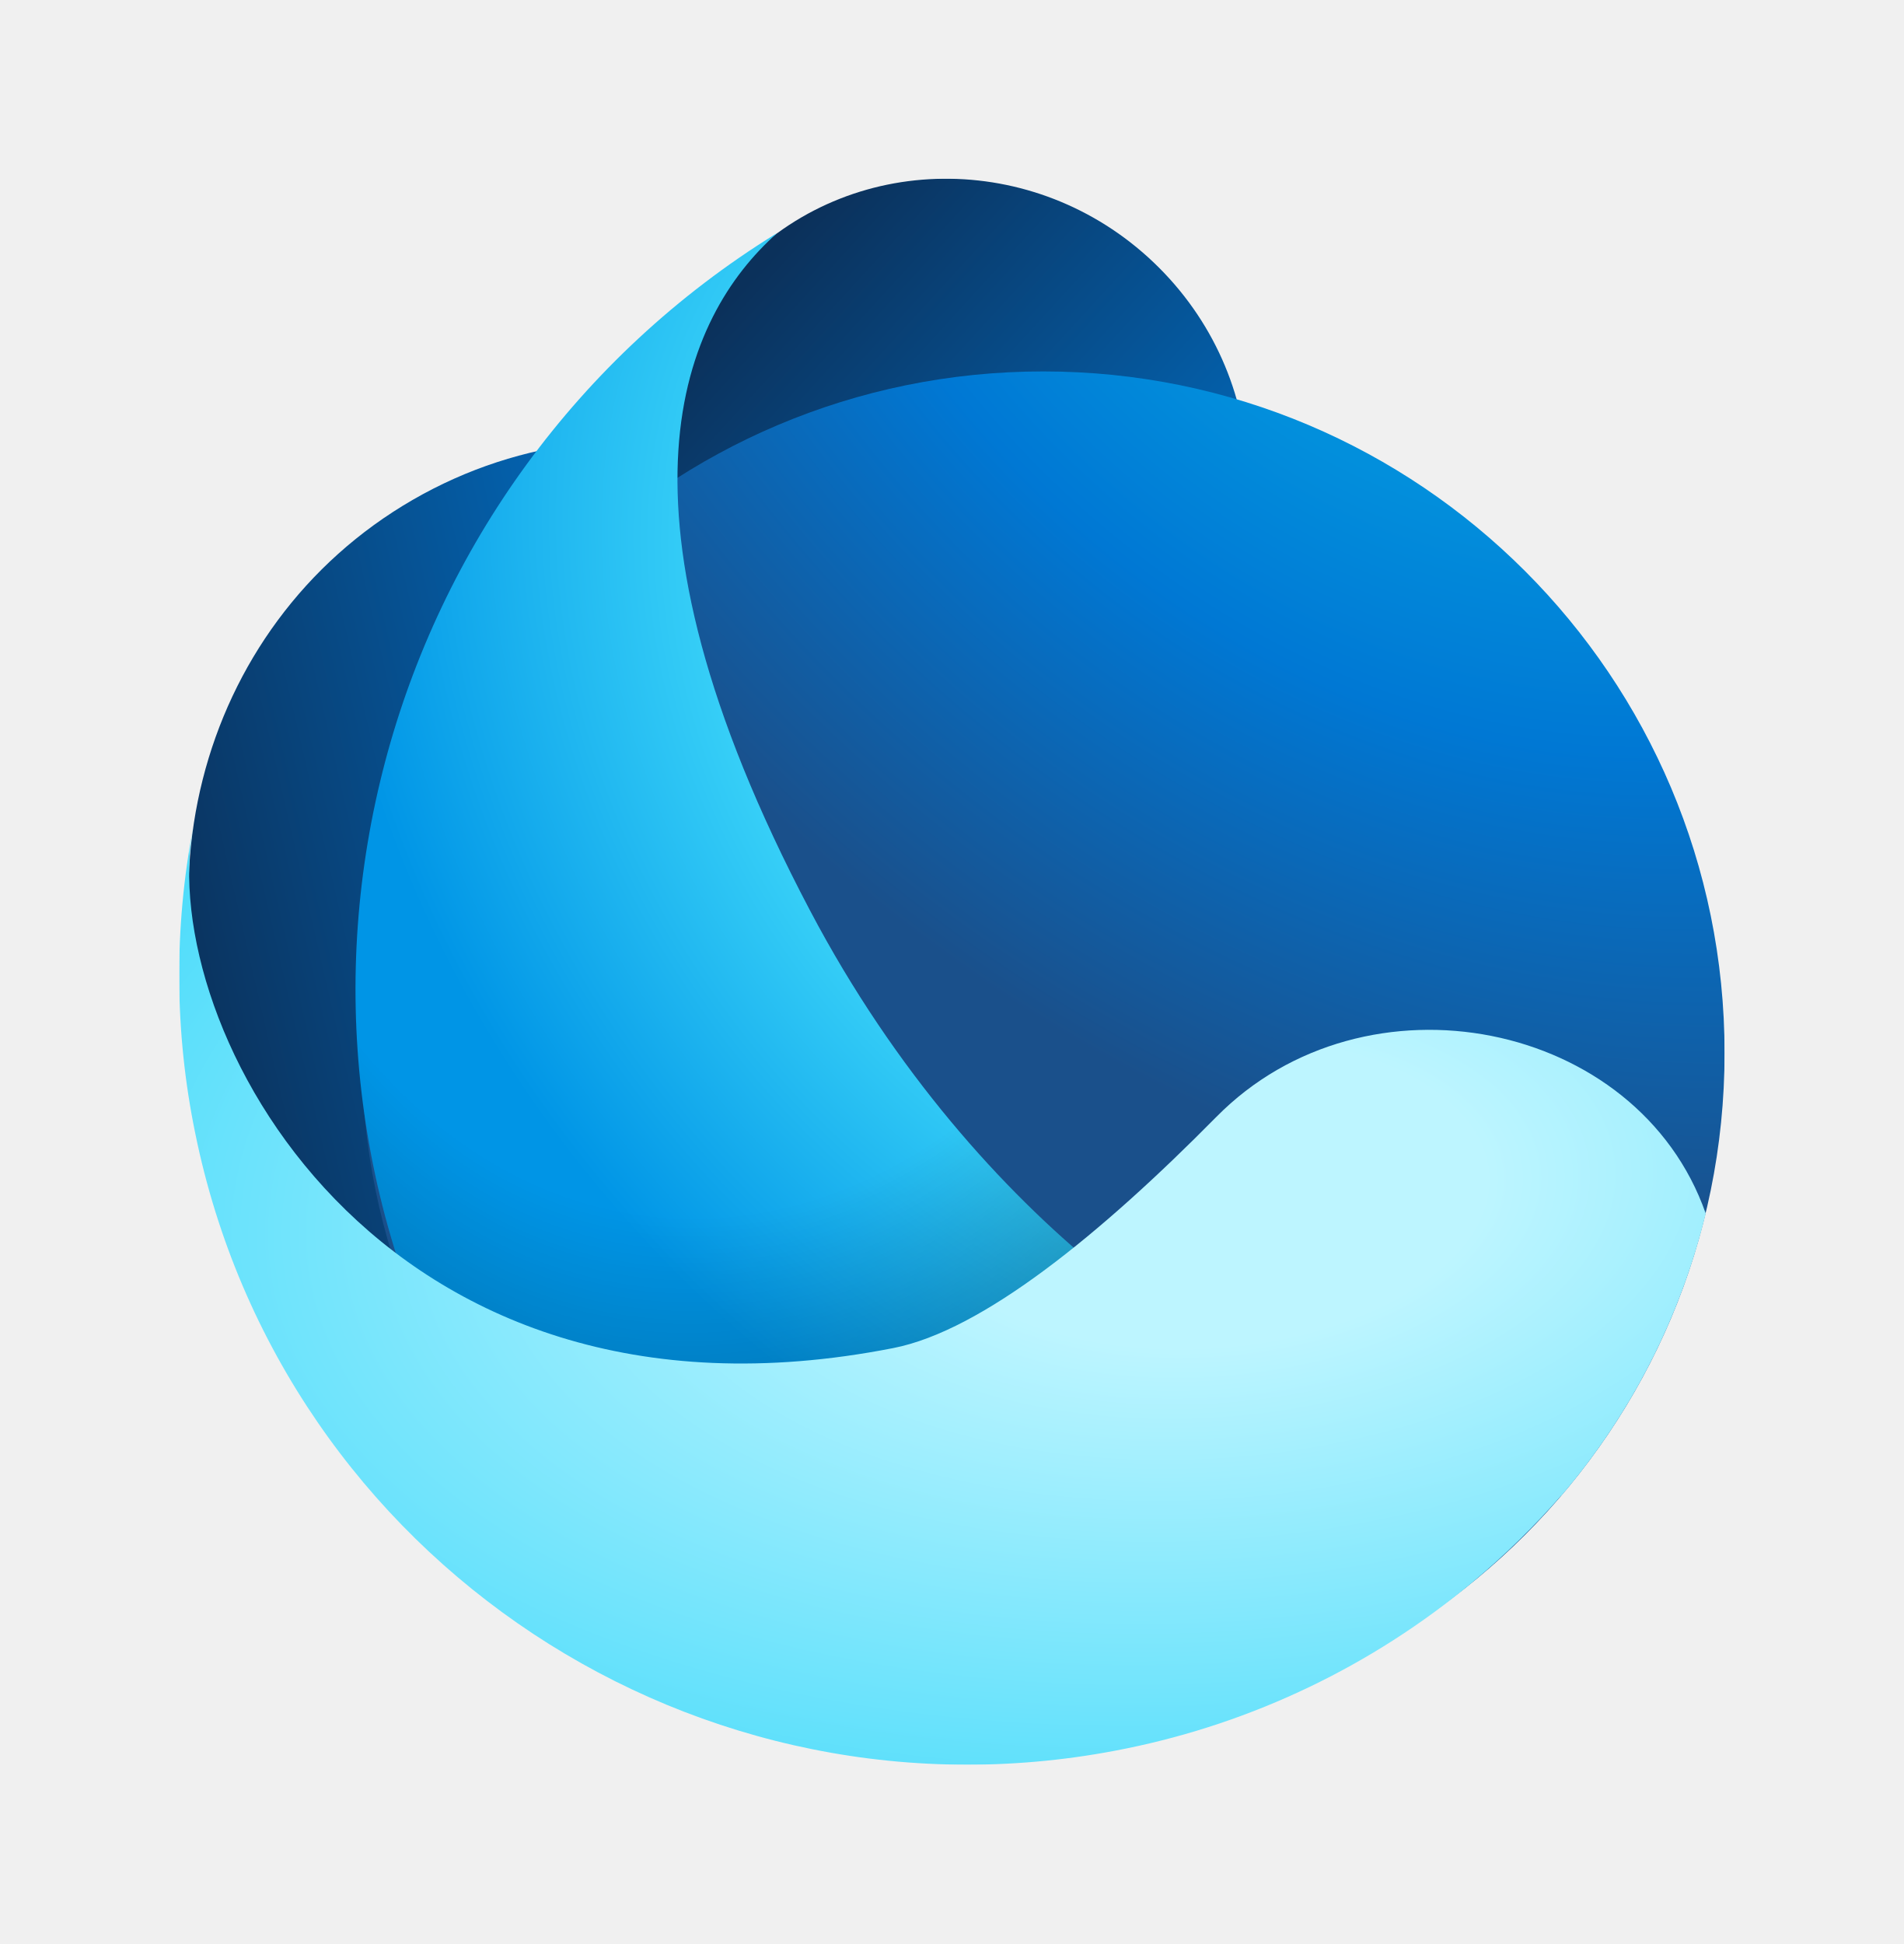
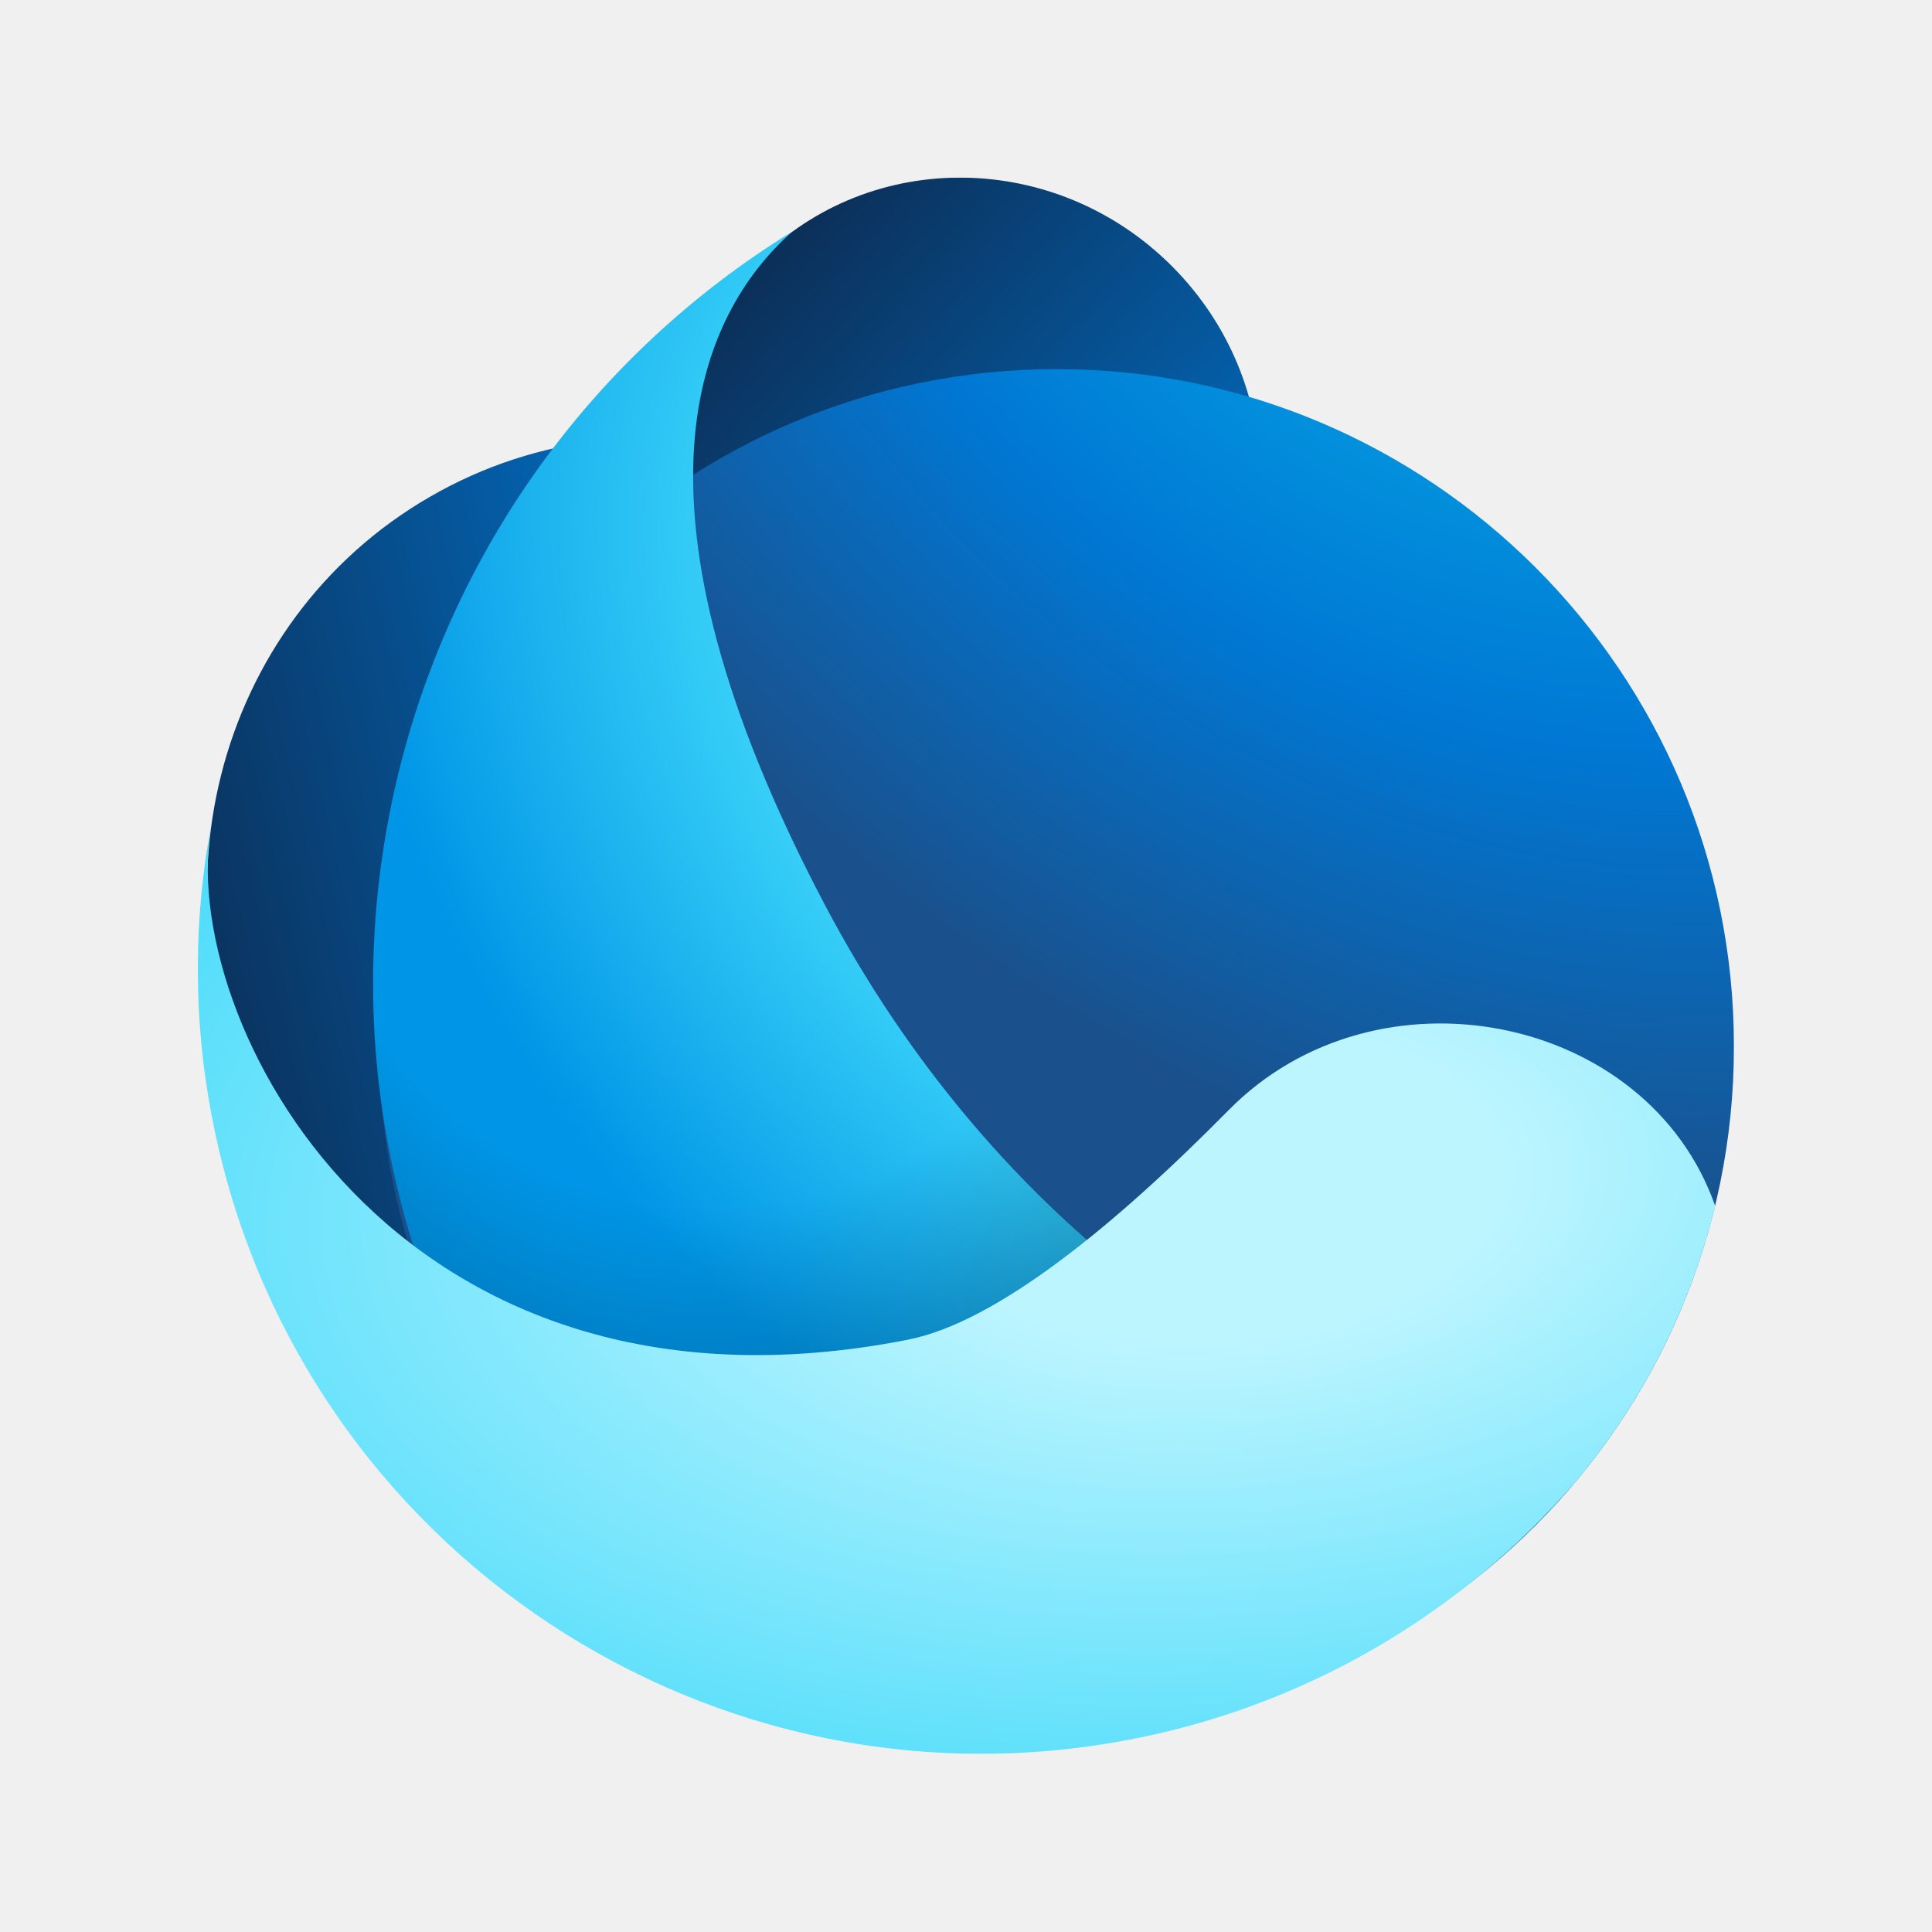
- <svg xmlns="http://www.w3.org/2000/svg" width="48" height="49" fill="currentColor" viewBox="0 0 48 49">
-   <mask id="a" width="40" height="41" x="4" y="4" maskUnits="userSpaceOnUse" style="mask-type:luminance">
-     <path fill="#fff" d="M43.481 4.5H4.52v39.985h38.96V4.5Z" />
-   </mask>
-   <g mask="url(#a)">
-     <path fill="url(#b)" d="M22.21 33.041c5.486-3.168 7.293-10.312 4.033-15.957-3.26-5.646-10.35-7.654-15.836-4.486C4.92 15.766 3.114 22.91 6.373 28.556c3.26 5.645 10.35 7.653 15.836 4.485Z" />
-     <path fill="url(#c)" d="M29.371 17.215c2.849-2.85 2.78-7.536-.152-10.468C26.287 3.816 21.6 3.75 18.751 6.6s-2.78 7.537.152 10.468c2.933 2.932 7.62 2.998 10.468.148Z" />
-     <path fill="url(#d)" d="M26.299 43.72c9.487 0 17.178-7.691 17.178-17.179S35.787 9.362 26.3 9.362 9.12 17.053 9.12 26.541 16.811 43.72 26.3 43.72Z" />
-     <path fill="url(#e)" fill-rule="evenodd" d="M19.569 5.887c-10.085 6.23-13.61 19.35-7.815 29.845.39.71.815 1.392 1.274 2.039l.45.069 9.966 3.327 9.468-6.343c-1.585.05-8.18-3.693-12.49-11.872-5.4-10.248-3.173-14.982-.843-17.065h-.01Z" clip-rule="evenodd" />
-     <path fill="url(#f)" fill-opacity=".2" fill-rule="evenodd" d="M19.569 5.887c-10.085 6.23-13.61 19.35-7.815 29.845.39.71.815 1.392 1.274 2.039l.45.069 9.966 3.327 9.468-6.343c-1.585.05-8.18-3.693-12.49-11.872-5.4-10.248-3.173-14.982-.843-17.065h-.01Z" clip-rule="evenodd" />
-     <path fill="url(#g)" fill-rule="evenodd" d="M39.364 37.697a17.24 17.24 0 0 0 3.638-7.109c-1.708-4.877-8.58-6.249-12.34-2.433-2.889 2.927-5.89 5.386-8.146 5.825C9.469 36.542 3.919 25.787 4.873 20.84a19.81 19.81 0 0 0 .05 7.73c2.196 10.76 12.696 17.7 23.457 15.505a19.814 19.814 0 0 0 8.727-4.181s.04-.03.054-.045a19.76 19.76 0 0 0 2.202-2.157v.005Z" clip-rule="evenodd" />
-   </g>
-   <defs>
-     <radialGradient id="d" cx="0" cy="0" r="1" gradientTransform="rotate(134.83 18.113 8.294) scale(25.8925 33.4033)" gradientUnits="userSpaceOnUse">
-       <stop offset=".39" stop-color="#028FDC" />
-       <stop offset=".59" stop-color="#0078D4" />
-       <stop offset="1" stop-color="#1A508B" />
-     </radialGradient>
-     <radialGradient id="e" cx="0" cy="0" r="1" gradientTransform="rotate(139.44 12.54 14.145) scale(23.3006 28.7495)" gradientUnits="userSpaceOnUse">
-       <stop offset=".46" stop-color="#40D9FA" />
-       <stop offset=".9" stop-color="#0095E6" />
-     </radialGradient>
-     <radialGradient id="f" cx="0" cy="0" r="1" gradientTransform="matrix(-2.65308 24.58184 -17.45831 -1.88425 18.408 11.764)" gradientUnits="userSpaceOnUse">
-       <stop offset=".77" stop-opacity="0" />
-       <stop offset="1" />
-     </radialGradient>
-     <radialGradient id="g" cx="0" cy="0" r="1" gradientTransform="rotate(85.97 -1.011 31.209) scale(38.4749 70.1578)" gradientUnits="userSpaceOnUse">
-       <stop offset=".1" stop-color="#BDF5FF" />
-       <stop offset=".47" stop-color="#40D9FA" />
-     </radialGradient>
-     <linearGradient id="b" x1="39.51" x2="4.448" y1="17.473" y2="25.557" gradientUnits="userSpaceOnUse">
-       <stop offset=".2" stop-color="#028FDC" />
-       <stop offset=".51" stop-color="#0078D4" />
-       <stop offset="1" stop-color="#0B315B" />
-     </linearGradient>
-     <linearGradient id="c" x1="41.995" x2="18.831" y1="28.341" y2="7.112" gradientUnits="userSpaceOnUse">
-       <stop offset=".04" stop-color="#028FDC" />
-       <stop offset=".46" stop-color="#0078D4" />
-       <stop offset="1" stop-color="#0B315B" />
-     </linearGradient>
-   </defs>
+ <svg xmlns="http://www.w3.org/2000/svg" fill="currentColor" viewBox="0 0 100 100">
+   <svg viewBox="0 0 48 49" width="100" height="100" preserveAspectRatio="xMidYMid meet">
+     <mask id="a" width="40" height="41" x="4" y="4" maskUnits="userSpaceOnUse" style="mask-type:luminance">
+       <path fill="#fff" d="M43.481 4.5H4.52v39.985h38.96V4.5Z" />
+     </mask>
+     <g mask="url(#a)">
+       <path fill="url(#b)" d="M22.21 33.041c5.486-3.168 7.293-10.312 4.033-15.957-3.26-5.646-10.35-7.654-15.836-4.486C4.92 15.766 3.114 22.91 6.373 28.556c3.26 5.645 10.35 7.653 15.836 4.485Z" />
+       <path fill="url(#c)" d="M29.371 17.215c2.849-2.85 2.78-7.536-.152-10.468C26.287 3.816 21.6 3.75 18.751 6.6s-2.78 7.537.152 10.468c2.933 2.932 7.62 2.998 10.468.148Z" />
+       <path fill="url(#d)" d="M26.299 43.72c9.487 0 17.178-7.691 17.178-17.179S35.787 9.362 26.3 9.362 9.12 17.053 9.12 26.541 16.811 43.72 26.3 43.72Z" />
+       <path fill="url(#e)" fill-rule="evenodd" d="M19.569 5.887c-10.085 6.23-13.61 19.35-7.815 29.845.39.71.815 1.392 1.274 2.039l.45.069 9.966 3.327 9.468-6.343c-1.585.05-8.18-3.693-12.49-11.872-5.4-10.248-3.173-14.982-.843-17.065h-.01Z" clip-rule="evenodd" />
+       <path fill="url(#f)" fill-opacity=".2" fill-rule="evenodd" d="M19.569 5.887c-10.085 6.23-13.61 19.35-7.815 29.845.39.71.815 1.392 1.274 2.039l.45.069 9.966 3.327 9.468-6.343c-1.585.05-8.18-3.693-12.49-11.872-5.4-10.248-3.173-14.982-.843-17.065h-.01Z" clip-rule="evenodd" />
+       <path fill="url(#g)" fill-rule="evenodd" d="M39.364 37.697a17.24 17.24 0 0 0 3.638-7.109c-1.708-4.877-8.58-6.249-12.34-2.433-2.889 2.927-5.89 5.386-8.146 5.825C9.469 36.542 3.919 25.787 4.873 20.84a19.81 19.81 0 0 0 .05 7.73c2.196 10.76 12.696 17.7 23.457 15.505a19.814 19.814 0 0 0 8.727-4.181s.04-.03.054-.045a19.76 19.76 0 0 0 2.202-2.157v.005Z" clip-rule="evenodd" />
+     </g>
+     <defs>
+       <radialGradient id="d" cx="0" cy="0" r="1" gradientTransform="rotate(134.83 18.113 8.294) scale(25.8925 33.4033)" gradientUnits="userSpaceOnUse">
+         <stop offset=".39" stop-color="#028FDC" />
+         <stop offset=".59" stop-color="#0078D4" />
+         <stop offset="1" stop-color="#1A508B" />
+       </radialGradient>
+       <radialGradient id="e" cx="0" cy="0" r="1" gradientTransform="rotate(139.44 12.54 14.145) scale(23.3006 28.7495)" gradientUnits="userSpaceOnUse">
+         <stop offset=".46" stop-color="#40D9FA" />
+         <stop offset=".9" stop-color="#0095E6" />
+       </radialGradient>
+       <radialGradient id="f" cx="0" cy="0" r="1" gradientTransform="matrix(-2.65308 24.58184 -17.45831 -1.88425 18.408 11.764)" gradientUnits="userSpaceOnUse">
+         <stop offset=".77" stop-opacity="0" />
+         <stop offset="1" />
+       </radialGradient>
+       <radialGradient id="g" cx="0" cy="0" r="1" gradientTransform="rotate(85.97 -1.011 31.209) scale(38.4749 70.1578)" gradientUnits="userSpaceOnUse">
+         <stop offset=".1" stop-color="#BDF5FF" />
+         <stop offset=".47" stop-color="#40D9FA" />
+       </radialGradient>
+       <linearGradient id="b" x1="39.51" x2="4.448" y1="17.473" y2="25.557" gradientUnits="userSpaceOnUse">
+         <stop offset=".2" stop-color="#028FDC" />
+         <stop offset=".51" stop-color="#0078D4" />
+         <stop offset="1" stop-color="#0B315B" />
+       </linearGradient>
+       <linearGradient id="c" x1="41.995" x2="18.831" y1="28.341" y2="7.112" gradientUnits="userSpaceOnUse">
+         <stop offset=".04" stop-color="#028FDC" />
+         <stop offset=".46" stop-color="#0078D4" />
+         <stop offset="1" stop-color="#0B315B" />
+       </linearGradient>
+     </defs>
+   </svg>
</svg>
